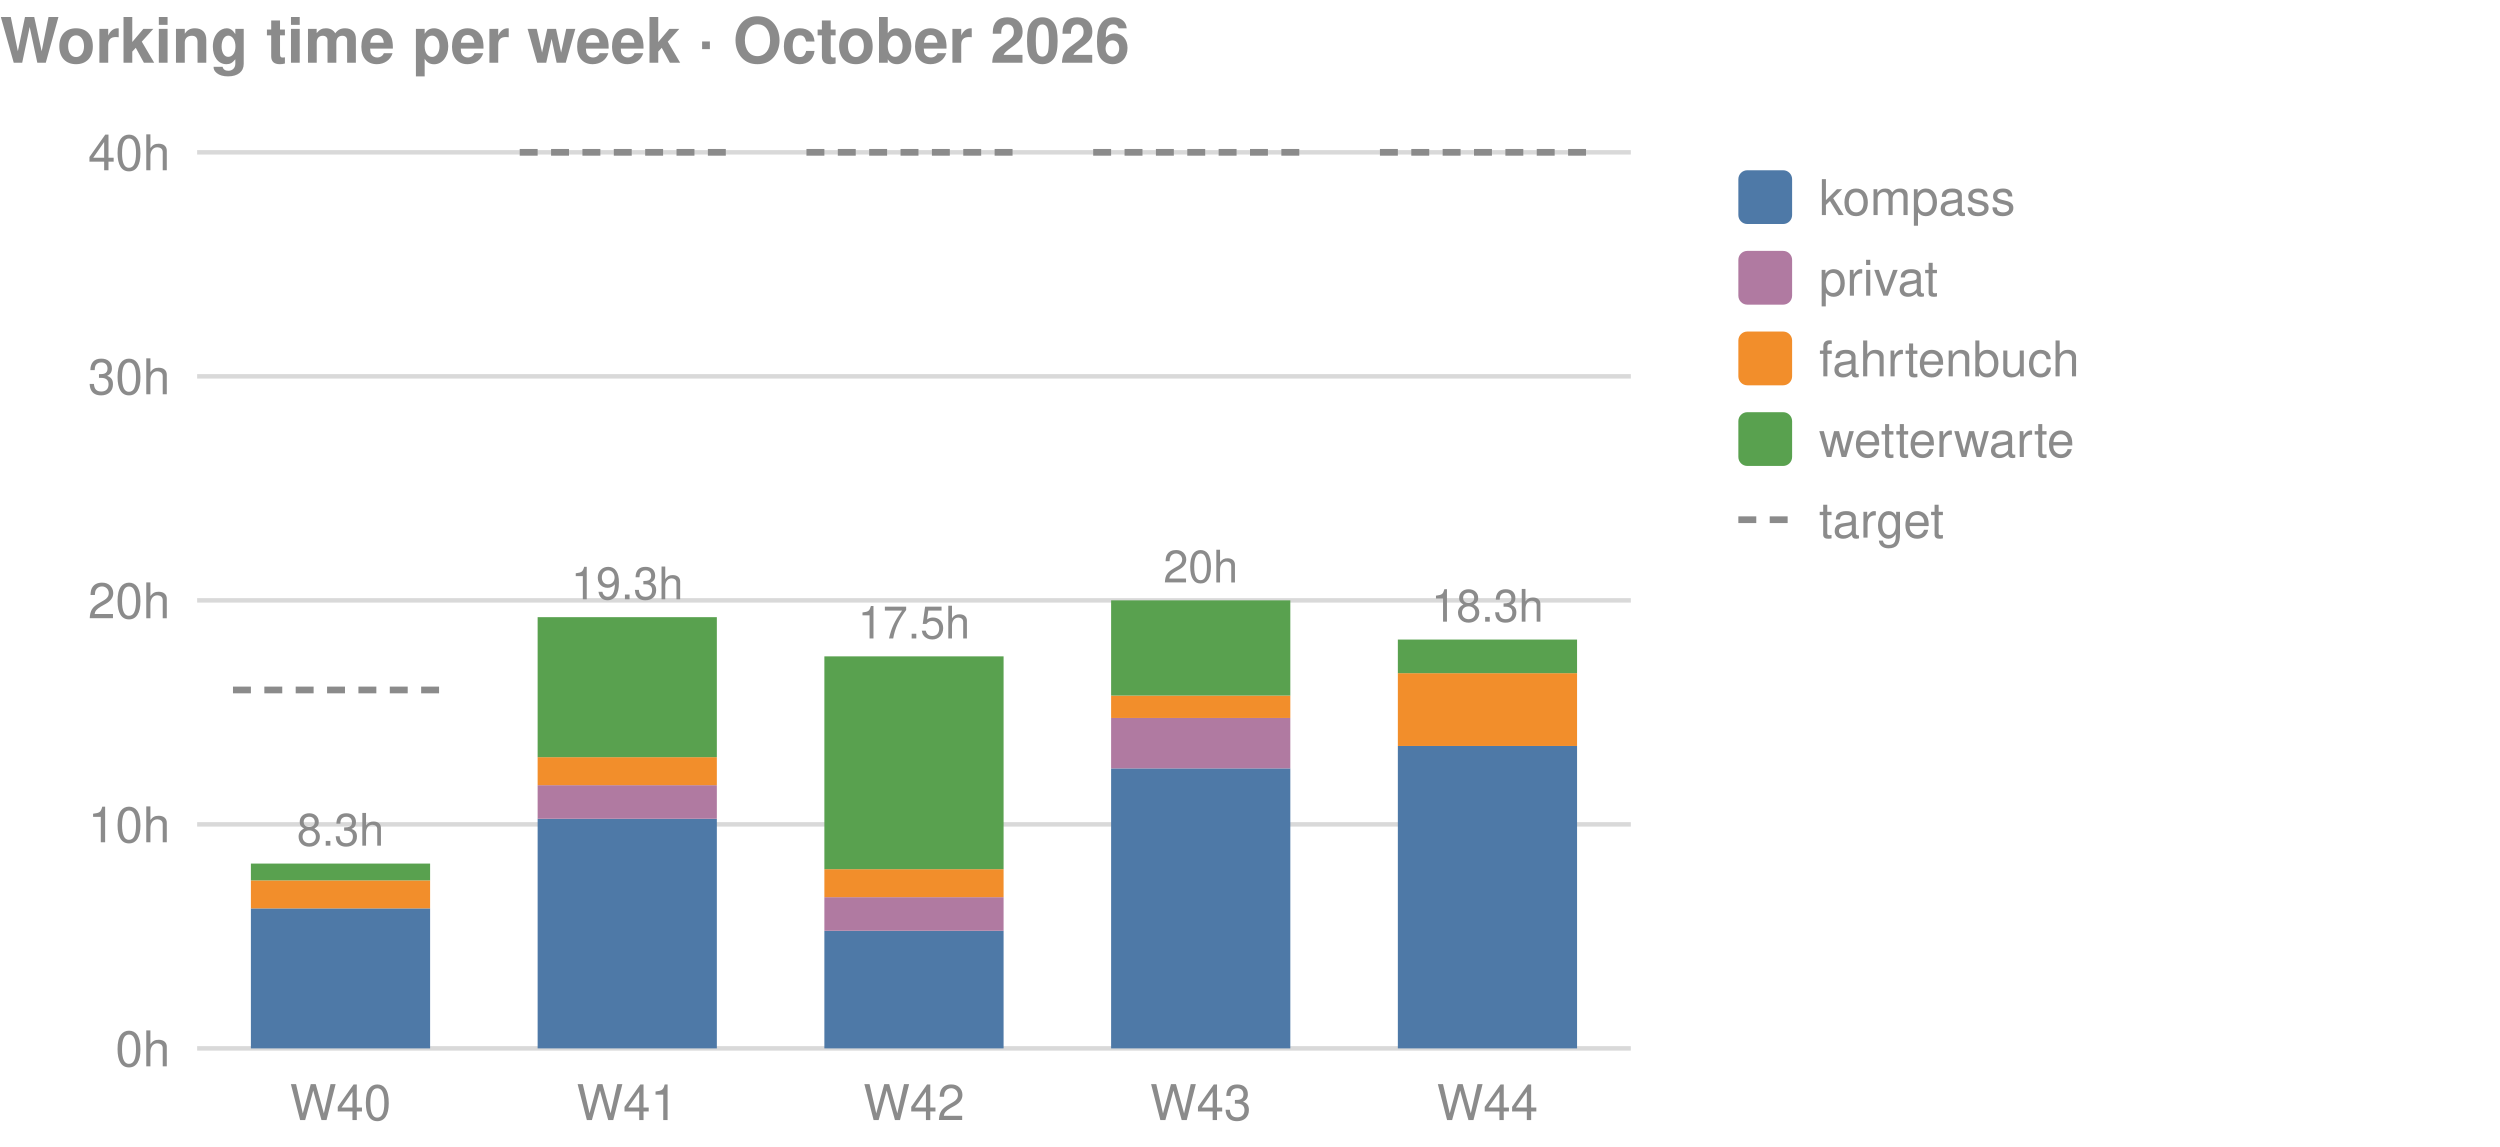
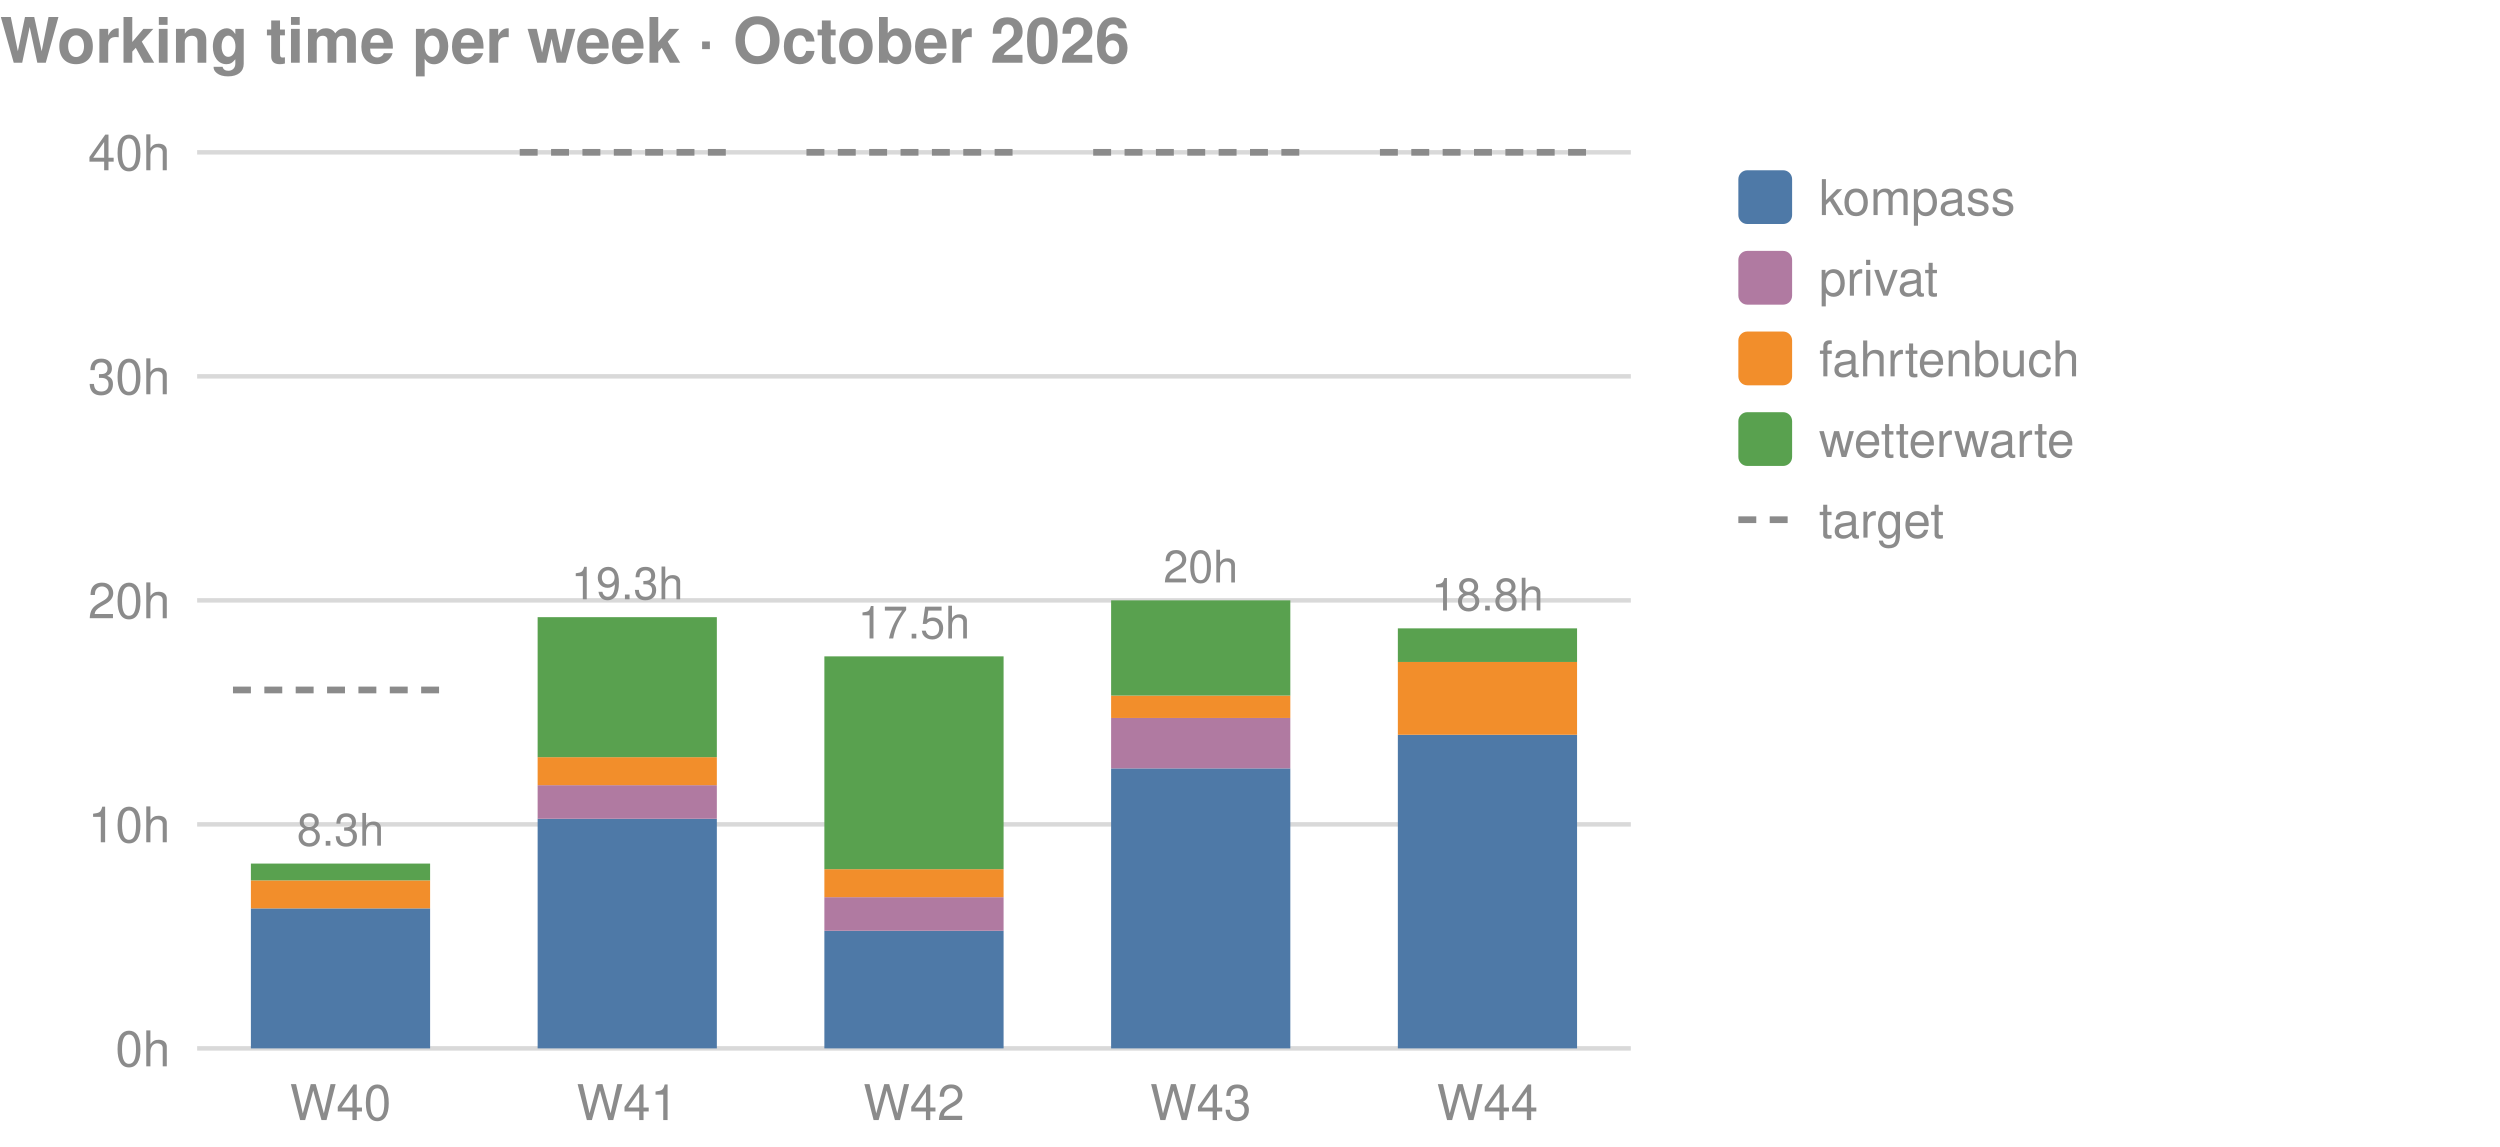
<svg xmlns="http://www.w3.org/2000/svg" width="558" height="256" viewBox="0 0 558 256" font-family="-apple-system, 'Segoe UI', Helvetica, Arial, sans-serif">
  <text x="0" y="14" font-size="14" font-weight="600" fill="#8b8b8b">Working time per week · October 2026</text>
  <line x1="44" y1="234" x2="364" y2="234" stroke="#7f7f7f" stroke-width="1" stroke-opacity="0.3" />
  <text x="38" y="238" font-size="11" text-anchor="end" fill="#8b8b8b">0h</text>
  <line x1="44" y1="184" x2="364" y2="184" stroke="#7f7f7f" stroke-width="1" stroke-opacity="0.3" />
  <text x="38" y="188" font-size="11" text-anchor="end" fill="#8b8b8b">10h</text>
  <line x1="44" y1="134" x2="364" y2="134" stroke="#7f7f7f" stroke-width="1" stroke-opacity="0.3" />
  <text x="38" y="138" font-size="11" text-anchor="end" fill="#8b8b8b">20h</text>
  <line x1="44" y1="84" x2="364" y2="84" stroke="#7f7f7f" stroke-width="1" stroke-opacity="0.3" />
  <text x="38" y="88" font-size="11" text-anchor="end" fill="#8b8b8b">30h</text>
  <line x1="44" y1="34" x2="364" y2="34" stroke="#7f7f7f" stroke-width="1" stroke-opacity="0.3" />
  <text x="38" y="38" font-size="11" text-anchor="end" fill="#8b8b8b">40h</text>
  <rect x="56" y="202.75" width="40" height="31.25" fill="#4e79a7" />
  <rect x="56" y="196.5" width="40" height="6.25" fill="#f28e2b" />
  <rect x="56" y="192.75" width="40" height="3.75" fill="#59a14f" />
  <line x1="52" y1="154" x2="100" y2="154" stroke="#8b8b8b" stroke-width="1.5" stroke-dasharray="4 3" />
  <text x="76" y="250" font-size="11" text-anchor="middle" fill="#8b8b8b">W40</text>
  <text x="76" y="188.75" font-size="10" text-anchor="middle" fill="#8b8b8b">8.3h</text>
  <rect x="120" y="182.75" width="40" height="51.25" fill="#4e79a7" />
  <rect x="120" y="175.25" width="40" height="7.5" fill="#b07aa1" />
  <rect x="120" y="169" width="40" height="6.25" fill="#f28e2b" />
  <rect x="120" y="137.75" width="40" height="31.25" fill="#59a14f" />
  <line x1="116" y1="34" x2="164" y2="34" stroke="#8b8b8b" stroke-width="1.5" stroke-dasharray="4 3" />
  <text x="140" y="250" font-size="11" text-anchor="middle" fill="#8b8b8b">W41</text>
  <text x="140" y="133.75" font-size="10" text-anchor="middle" fill="#8b8b8b">19.3h</text>
  <rect x="184" y="207.75" width="40" height="26.25" fill="#4e79a7" />
  <rect x="184" y="200.25" width="40" height="7.5" fill="#b07aa1" />
  <rect x="184" y="194" width="40" height="6.25" fill="#f28e2b" />
  <rect x="184" y="146.5" width="40" height="47.5" fill="#59a14f" />
  <line x1="180" y1="34" x2="228" y2="34" stroke="#8b8b8b" stroke-width="1.5" stroke-dasharray="4 3" />
  <text x="204" y="250" font-size="11" text-anchor="middle" fill="#8b8b8b">W42</text>
  <text x="204" y="142.5" font-size="10" text-anchor="middle" fill="#8b8b8b">17.5h</text>
  <rect x="248" y="171.5" width="40" height="62.5" fill="#4e79a7" />
  <rect x="248" y="160.25" width="40" height="11.25" fill="#b07aa1" />
  <rect x="248" y="155.25" width="40" height="5" fill="#f28e2b" />
  <rect x="248" y="134" width="40" height="21.25" fill="#59a14f" />
  <line x1="244" y1="34" x2="292" y2="34" stroke="#8b8b8b" stroke-width="1.5" stroke-dasharray="4 3" />
  <text x="268" y="250" font-size="11" text-anchor="middle" fill="#8b8b8b">W43</text>
  <text x="268" y="130" font-size="10" text-anchor="middle" fill="#8b8b8b">20h</text>
-   <rect x="312" y="166.5" width="40" height="67.5" fill="#4e79a7" />
-   <rect x="312" y="150.25" width="40" height="16.25" fill="#f28e2b" />
-   <rect x="312" y="142.75" width="40" height="7.5" fill="#59a14f" />
+   <rect x="312" y="164" width="40" height="70" fill="#4e79a7" />
+   <rect x="312" y="147.75" width="40" height="16.25" fill="#f28e2b" />
+   <rect x="312" y="140.25" width="40" height="7.5" fill="#59a14f" />
  <line x1="308" y1="34" x2="356" y2="34" stroke="#8b8b8b" stroke-width="1.5" stroke-dasharray="4 3" />
  <text x="332" y="250" font-size="11" text-anchor="middle" fill="#8b8b8b">W44</text>
-   <text x="332" y="138.75" font-size="10" text-anchor="middle" fill="#8b8b8b">18.3h</text>
+   <text x="332" y="136.25" font-size="10" text-anchor="middle" fill="#8b8b8b">18.8h</text>
  <rect x="388" y="38" width="12" height="12" rx="2" fill="#4e79a7" />
  <text x="406" y="48" font-size="11" fill="#8b8b8b">kompass</text>
  <rect x="388" y="56" width="12" height="12" rx="2" fill="#b07aa1" />
  <text x="406" y="66" font-size="11" fill="#8b8b8b">privat</text>
  <rect x="388" y="74" width="12" height="12" rx="2" fill="#f28e2b" />
  <text x="406" y="84" font-size="11" fill="#8b8b8b">fahrtenbuch</text>
  <rect x="388" y="92" width="12" height="12" rx="2" fill="#59a14f" />
  <text x="406" y="102" font-size="11" fill="#8b8b8b">wetterwarte</text>
  <line x1="388" y1="116" x2="400" y2="116" stroke="#8b8b8b" stroke-width="1.5" stroke-dasharray="4 3" />
  <text x="406" y="120" font-size="11" fill="#8b8b8b">target</text>
</svg>
